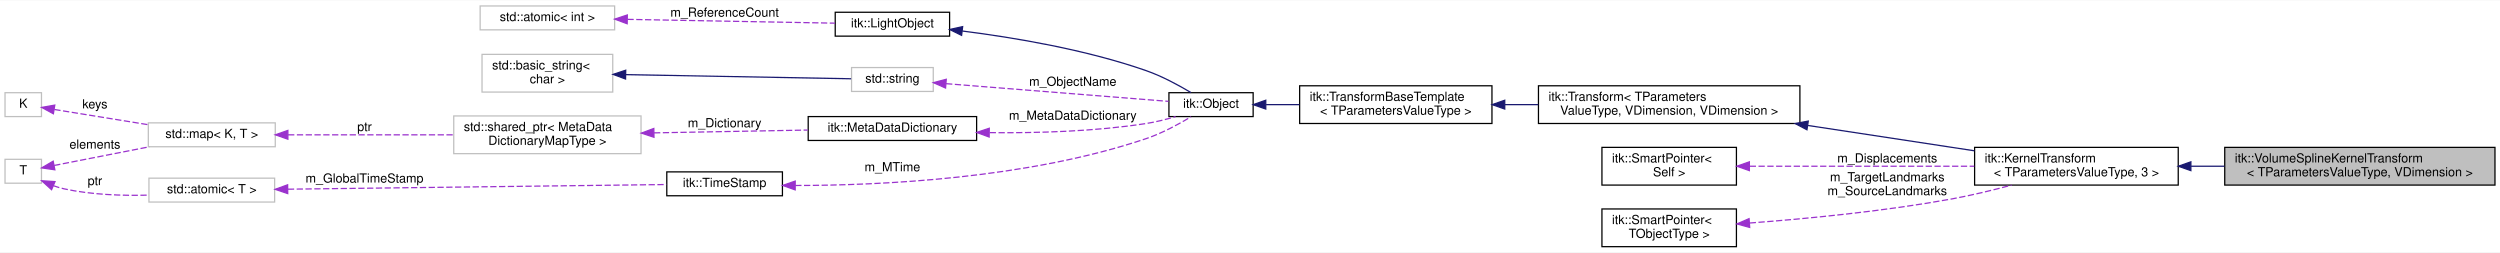
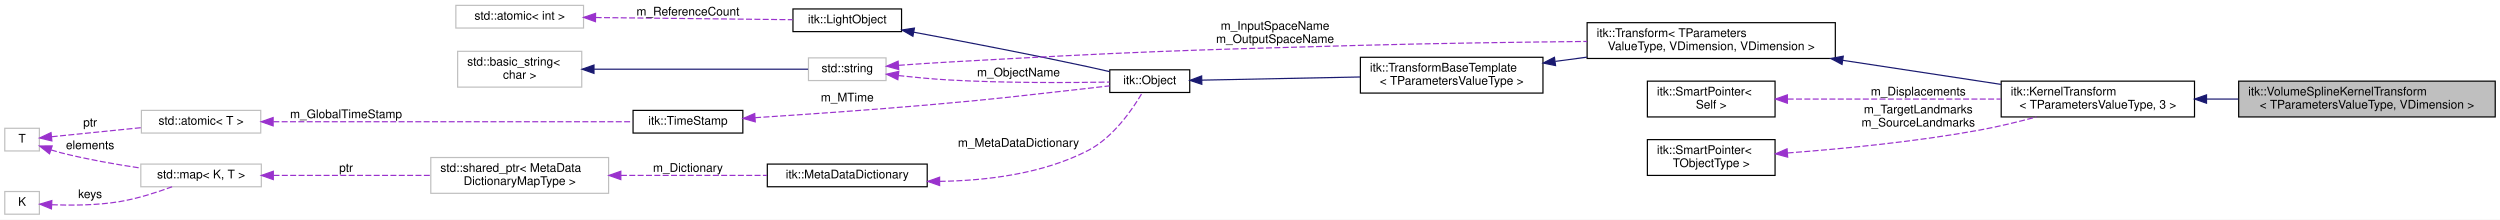
- <svg xmlns="http://www.w3.org/2000/svg" xmlns:xlink="http://www.w3.org/1999/xlink" width="1989pt" height="201pt" viewBox="0.00 0.00 1989.00 200.50">
-   <g id="graph0" class="graph" transform="scale(1 1) rotate(0) translate(4 196.5)">
-     <polygon fill="white" stroke="transparent" points="-4,4 -4,-196.5 1985,-196.5 1985,4 -4,4" />
+ <svg xmlns="http://www.w3.org/2000/svg" xmlns:xlink="http://www.w3.org/1999/xlink" width="2095pt" height="184pt" viewBox="0.00 0.00 2095.00 184.00">
+   <g id="graph0" class="graph" transform="scale(1 1) rotate(0) translate(4 180)">
+     <polygon fill="white" stroke="transparent" points="-4,4 -4,-180 2091,-180 2091,4 -4,4" />
    <g id="node1" class="node">
      <g id="a_node1">
        <a xlink:title=" ">
-           <polygon fill="#bfbfbf" stroke="black" points="1766,-49.5 1766,-79.5 1981,-79.5 1981,-49.5 1766,-49.5" />
-           <text text-anchor="start" x="1774" y="-67.5" font-family="Helvetica,sans-Serif" font-size="10.00">itk::VolumeSplineKernelTransform</text>
-           <text text-anchor="middle" x="1873.5" y="-56.5" font-family="Helvetica,sans-Serif" font-size="10.00">&lt; TParametersValueType, VDimension &gt;</text>
+           <polygon fill="#bfbfbf" stroke="black" points="1872,-82 1872,-112 2087,-112 2087,-82 1872,-82" />
+           <text text-anchor="start" x="1880" y="-100" font-family="Helvetica,sans-Serif" font-size="10.00">itk::VolumeSplineKernelTransform</text>
+           <text text-anchor="middle" x="1979.5" y="-89" font-family="Helvetica,sans-Serif" font-size="10.00">&lt; TParametersValueType, VDimension &gt;</text>
        </a>
      </g>
    </g>
    <g id="node2" class="node">
      <g id="a_node2">
        <a xlink:href="classitk_1_1KernelTransform.html" target="_top" xlink:title=" ">
-           <polygon fill="white" stroke="black" points="1567,-49.5 1567,-79.5 1729,-79.5 1729,-49.5 1567,-49.5" />
-           <text text-anchor="start" x="1575" y="-67.5" font-family="Helvetica,sans-Serif" font-size="10.00">itk::KernelTransform</text>
-           <text text-anchor="middle" x="1648" y="-56.5" font-family="Helvetica,sans-Serif" font-size="10.00">&lt; TParametersValueType, 3 &gt;</text>
+           <polygon fill="white" stroke="black" points="1673,-82 1673,-112 1835,-112 1835,-82 1673,-82" />
+           <text text-anchor="start" x="1681" y="-100" font-family="Helvetica,sans-Serif" font-size="10.00">itk::KernelTransform</text>
+           <text text-anchor="middle" x="1754" y="-89" font-family="Helvetica,sans-Serif" font-size="10.00">&lt; TParametersValueType, 3 &gt;</text>
        </a>
      </g>
    </g>
    <g id="edge1" class="edge">
-       <path fill="none" stroke="midnightblue" d="M1739.21,-64.5C1747.94,-64.5 1756.85,-64.5 1765.72,-64.5" />
-       <polygon fill="midnightblue" stroke="midnightblue" points="1739.06,-61 1729.06,-64.5 1739.06,-68 1739.06,-61" />
+       <path fill="none" stroke="midnightblue" d="M1845.21,-97C1853.94,-97 1862.85,-97 1871.72,-97" />
+       <polygon fill="midnightblue" stroke="midnightblue" points="1845.06,-93.5 1835.06,-97 1845.06,-100.5 1845.06,-93.5" />
    </g>
    <g id="node3" class="node">
      <g id="a_node3">
        <a xlink:href="classitk_1_1Transform.html" target="_top" xlink:title=" ">
-           <polygon fill="white" stroke="black" points="1220,-98.5 1220,-128.5 1428,-128.5 1428,-98.5 1220,-98.5" />
-           <text text-anchor="start" x="1228" y="-116.5" font-family="Helvetica,sans-Serif" font-size="10.00">itk::Transform&lt; TParameters</text>
-           <text text-anchor="middle" x="1324" y="-105.5" font-family="Helvetica,sans-Serif" font-size="10.00">ValueType, VDimension, VDimension &gt;</text>
+           <polygon fill="white" stroke="black" points="1326,-131 1326,-161 1534,-161 1534,-131 1326,-131" />
+           <text text-anchor="start" x="1334" y="-149" font-family="Helvetica,sans-Serif" font-size="10.00">itk::Transform&lt; TParameters</text>
+           <text text-anchor="middle" x="1430" y="-138" font-family="Helvetica,sans-Serif" font-size="10.00">ValueType, VDimension, VDimension &gt;</text>
        </a>
      </g>
    </g>
    <g id="edge2" class="edge">
-       <path fill="none" stroke="midnightblue" d="M1434.41,-96.92C1470.86,-91.39 1511.68,-85.19 1549,-79.5 1554.79,-78.62 1560.76,-77.71 1566.78,-76.79" />
-       <polygon fill="midnightblue" stroke="midnightblue" points="1433.61,-93.5 1424.25,-98.46 1434.66,-100.42 1433.61,-93.5" />
+       <path fill="none" stroke="midnightblue" d="M1540.41,-129.42C1576.86,-123.89 1617.68,-117.69 1655,-112 1660.79,-111.12 1666.76,-110.21 1672.78,-109.29" />
+       <polygon fill="midnightblue" stroke="midnightblue" points="1539.61,-126 1530.25,-130.96 1540.66,-132.92 1539.61,-126" />
    </g>
    <g id="node4" class="node">
      <g id="a_node4">
        <a xlink:href="classitk_1_1TransformBaseTemplate.html" target="_top" xlink:title=" ">
-           <polygon fill="white" stroke="black" points="1030,-98.5 1030,-128.5 1183,-128.5 1183,-98.5 1030,-98.5" />
-           <text text-anchor="start" x="1038" y="-116.5" font-family="Helvetica,sans-Serif" font-size="10.00">itk::TransformBaseTemplate</text>
-           <text text-anchor="middle" x="1106.5" y="-105.5" font-family="Helvetica,sans-Serif" font-size="10.00">&lt; TParametersValueType &gt;</text>
+           <polygon fill="white" stroke="black" points="1136,-102 1136,-132 1289,-132 1289,-102 1136,-102" />
+           <text text-anchor="start" x="1144" y="-120" font-family="Helvetica,sans-Serif" font-size="10.00">itk::TransformBaseTemplate</text>
+           <text text-anchor="middle" x="1212.5" y="-109" font-family="Helvetica,sans-Serif" font-size="10.00">&lt; TParametersValueType &gt;</text>
        </a>
      </g>
    </g>
    <g id="edge3" class="edge">
-       <path fill="none" stroke="midnightblue" d="M1193.32,-113.5C1202.06,-113.5 1211,-113.5 1219.89,-113.5" />
-       <polygon fill="midnightblue" stroke="midnightblue" points="1193.17,-110 1183.17,-113.5 1193.17,-117 1193.17,-110" />
+       <path fill="none" stroke="midnightblue" d="M1299.32,-128.55C1308.06,-129.73 1317,-130.93 1325.89,-132.12" />
+       <polygon fill="midnightblue" stroke="midnightblue" points="1299.55,-125.05 1289.17,-127.18 1298.62,-131.99 1299.55,-125.05" />
    </g>
    <g id="node5" class="node">
      <g id="a_node5">
        <a xlink:href="classitk_1_1Object.html" target="_top" xlink:title="Base class for most ITK classes.">
-           <polygon fill="white" stroke="black" points="926,-104 926,-123 993,-123 993,-104 926,-104" />
-           <text text-anchor="middle" x="959.5" y="-111" font-family="Helvetica,sans-Serif" font-size="10.00">itk::Object</text>
+           <polygon fill="white" stroke="black" points="926,-102.5 926,-121.5 993,-121.5 993,-102.5 926,-102.5" />
+           <text text-anchor="middle" x="959.5" y="-109.5" font-family="Helvetica,sans-Serif" font-size="10.00">itk::Object</text>
        </a>
      </g>
    </g>
    <g id="edge4" class="edge">
-       <path fill="none" stroke="midnightblue" d="M1003.29,-113.5C1011.68,-113.5 1020.72,-113.5 1029.82,-113.5" />
-       <polygon fill="midnightblue" stroke="midnightblue" points="1003.04,-110 993.04,-113.5 1003.04,-117 1003.04,-110" />
+       <path fill="none" stroke="midnightblue" d="M1003.28,-112.85C1039.53,-113.57 1092.38,-114.63 1135.76,-115.49" />
+       <polygon fill="midnightblue" stroke="midnightblue" points="1003.12,-109.35 993.06,-112.65 1002.98,-116.35 1003.12,-109.35" />
    </g>
    <g id="node6" class="node">
      <g id="a_node6">
        <a xlink:href="classitk_1_1LightObject.html" target="_top" xlink:title="Light weight base class for most itk classes.">
-           <polygon fill="white" stroke="black" points="660.5,-168 660.5,-187 751.5,-187 751.5,-168 660.5,-168" />
-           <text text-anchor="middle" x="706" y="-175" font-family="Helvetica,sans-Serif" font-size="10.00">itk::LightObject</text>
+           <polygon fill="white" stroke="black" points="660.5,-153.5 660.5,-172.5 751.5,-172.5 751.5,-153.5 660.5,-153.5" />
+           <text text-anchor="middle" x="706" y="-160.5" font-family="Helvetica,sans-Serif" font-size="10.00">itk::LightObject</text>
        </a>
      </g>
    </g>
    <g id="edge5" class="edge">
-       <path fill="none" stroke="midnightblue" d="M761.62,-172.07C802.72,-166.88 859.99,-157.3 908,-140.5 920.57,-136.1 933.82,-128.91 943.59,-123.05" />
-       <polygon fill="midnightblue" stroke="midnightblue" points="761.04,-168.61 751.53,-173.29 761.88,-175.56 761.04,-168.61" />
+       <path fill="none" stroke="midnightblue" d="M761.75,-153.01C802.24,-145.47 858.67,-134.64 908,-124 913.81,-122.75 919.99,-121.34 925.95,-119.95" />
+       <polygon fill="midnightblue" stroke="midnightblue" points="761.01,-149.59 751.82,-154.86 762.29,-156.47 761.01,-149.59" />
    </g>
    <g id="node7" class="node">
      <g id="a_node7">
        <a xlink:title=" ">
-           <polygon fill="white" stroke="#bfbfbf" points="378,-173 378,-192 485,-192 485,-173 378,-173" />
-           <text text-anchor="middle" x="431.5" y="-180" font-family="Helvetica,sans-Serif" font-size="10.00">std::atomic&lt; int &gt;</text>
+           <polygon fill="white" stroke="#bfbfbf" points="378,-156.5 378,-175.5 485,-175.5 485,-156.5 378,-156.5" />
+           <text text-anchor="middle" x="431.5" y="-163.5" font-family="Helvetica,sans-Serif" font-size="10.00">std::atomic&lt; int &gt;</text>
        </a>
      </g>
    </g>
    <g id="edge6" class="edge">
-       <path fill="none" stroke="#9a32cd" stroke-dasharray="5,2" d="M495.18,-181.35C545.64,-180.42 615.33,-179.15 660.29,-178.32" />
-       <polygon fill="#9a32cd" stroke="#9a32cd" points="494.97,-177.85 485.04,-181.54 495.1,-184.85 494.97,-177.85" />
-       <text text-anchor="middle" x="572.5" y="-183.5" font-family="Helvetica,sans-Serif" font-size="10.00"> m_ReferenceCount</text>
+       <path fill="none" stroke="#9a32cd" stroke-dasharray="5,2" d="M495.18,-165.31C545.64,-164.75 615.33,-163.99 660.29,-163.49" />
+       <polygon fill="#9a32cd" stroke="#9a32cd" points="495,-161.81 485.04,-165.42 495.08,-168.81 495,-161.81" />
+       <text text-anchor="middle" x="572.5" y="-167" font-family="Helvetica,sans-Serif" font-size="10.00"> m_ReferenceCount</text>
    </g>
    <g id="node8" class="node">
      <g id="a_node8">
        <a xlink:title="STL class.">
-           <polygon fill="white" stroke="#bfbfbf" points="673.5,-124 673.5,-143 738.5,-143 738.5,-124 673.5,-124" />
-           <text text-anchor="middle" x="706" y="-131" font-family="Helvetica,sans-Serif" font-size="10.00">std::string</text>
-         </a>
-       </g>
+           <polygon fill="white" stroke="#bfbfbf" points="673.5,-112.5 673.5,-131.5 738.5,-131.5 738.5,-112.5 673.5,-112.5" />
+           <text text-anchor="middle" x="706" y="-119.5" font-family="Helvetica,sans-Serif" font-size="10.00">std::string</text>
+         </a>
+       </g>
+     </g>
+     <g id="edge17" class="edge">
+       <path fill="none" stroke="#9a32cd" stroke-dasharray="5,2" d="M749.24,-125.27C762.59,-126.24 777.41,-127.24 791,-128 944.22,-136.58 982.6,-137.84 1136,-142 1199.06,-143.71 1269.77,-144.7 1325.93,-145.27" />
+       <polygon fill="#9a32cd" stroke="#9a32cd" points="749.13,-121.75 738.9,-124.51 748.61,-128.74 749.13,-121.75" />
+       <text text-anchor="middle" x="1064.5" y="-155" font-family="Helvetica,sans-Serif" font-size="10.00"> m_InputSpaceName</text>
+       <text text-anchor="middle" x="1064.5" y="-144" font-family="Helvetica,sans-Serif" font-size="10.00">m_OutputSpaceName</text>
    </g>
    <g id="edge7" class="edge">
-       <path fill="none" stroke="#9a32cd" stroke-dasharray="5,2" d="M748.68,-130.19C798.33,-126.24 880.24,-119.72 925.64,-116.11" />
-       <polygon fill="#9a32cd" stroke="#9a32cd" points="748.29,-126.71 738.6,-130.99 748.84,-133.68 748.29,-126.71" />
-       <text text-anchor="middle" x="849.5" y="-128.5" font-family="Helvetica,sans-Serif" font-size="10.00"> m_ObjectName</text>
+       <path fill="none" stroke="#9a32cd" stroke-dasharray="5,2" d="M748.79,-116.68C762.24,-115.2 777.23,-113.78 791,-113 837.75,-110.36 891.94,-110.65 925.73,-111.22" />
+       <polygon fill="#9a32cd" stroke="#9a32cd" points="748.38,-113.21 738.85,-117.82 749.18,-120.16 748.38,-113.21" />
+       <text text-anchor="middle" x="849.5" y="-116" font-family="Helvetica,sans-Serif" font-size="10.00"> m_ObjectName</text>
    </g>
    <g id="node9" class="node">
      <g id="a_node9">
        <a xlink:title="STL class.">
-           <polygon fill="white" stroke="#bfbfbf" points="379.5,-123.5 379.5,-153.5 483.5,-153.5 483.5,-123.5 379.5,-123.5" />
-           <text text-anchor="start" x="387.5" y="-141.5" font-family="Helvetica,sans-Serif" font-size="10.00">std::basic_string&lt;</text>
-           <text text-anchor="middle" x="431.5" y="-130.5" font-family="Helvetica,sans-Serif" font-size="10.00"> char &gt;</text>
+           <polygon fill="white" stroke="#bfbfbf" points="379.5,-107 379.5,-137 483.5,-137 483.5,-107 379.5,-107" />
+           <text text-anchor="start" x="387.5" y="-125" font-family="Helvetica,sans-Serif" font-size="10.00">std::basic_string&lt;</text>
+           <text text-anchor="middle" x="431.5" y="-114" font-family="Helvetica,sans-Serif" font-size="10.00"> char &gt;</text>
        </a>
      </g>
    </g>
    <g id="edge8" class="edge">
-       <path fill="none" stroke="midnightblue" d="M493.85,-137.37C549.49,-136.35 629.3,-134.89 673.14,-134.08" />
-       <polygon fill="midnightblue" stroke="midnightblue" points="493.69,-133.88 483.76,-137.56 493.82,-140.88 493.69,-133.88" />
+       <path fill="none" stroke="midnightblue" d="M493.85,-122C549.49,-122 629.3,-122 673.14,-122" />
+       <polygon fill="midnightblue" stroke="midnightblue" points="493.76,-118.5 483.76,-122 493.76,-125.5 493.76,-118.5" />
    </g>
    <g id="node10" class="node">
      <g id="a_node10">
        <a xlink:href="classitk_1_1MetaDataDictionary.html" target="_top" xlink:title="Provides a mechanism for storing a collection of arbitrary data types.">
-           <polygon fill="white" stroke="black" points="639,-85 639,-104 773,-104 773,-85 639,-85" />
-           <text text-anchor="middle" x="706" y="-92" font-family="Helvetica,sans-Serif" font-size="10.00">itk::MetaDataDictionary</text>
+           <polygon fill="white" stroke="black" points="639,-23.5 639,-42.5 773,-42.5 773,-23.5 639,-23.5" />
+           <text text-anchor="middle" x="706" y="-30.5" font-family="Helvetica,sans-Serif" font-size="10.00">itk::MetaDataDictionary</text>
        </a>
      </g>
    </g>
    <g id="edge9" class="edge">
-       <path fill="none" stroke="#9a32cd" stroke-dasharray="5,2" d="M783.42,-91.22C821.13,-90.82 867.18,-92.15 908,-98.5 915.68,-99.69 923.83,-101.75 931.29,-103.96" />
-       <polygon fill="#9a32cd" stroke="#9a32cd" points="782.96,-87.73 773.02,-91.38 783.07,-94.72 782.96,-87.73" />
-       <text text-anchor="middle" x="849.5" y="-101.5" font-family="Helvetica,sans-Serif" font-size="10.00"> m_MetaDataDictionary</text>
+       <path fill="none" stroke="#9a32cd" stroke-dasharray="5,2" d="M783.45,-28.02C822.67,-28.58 870.05,-34.28 908,-54 929.09,-64.96 945.27,-88.72 953.17,-102.18" />
+       <polygon fill="#9a32cd" stroke="#9a32cd" points="783.41,-24.52 773.4,-27.98 783.39,-31.52 783.41,-24.52" />
+       <text text-anchor="middle" x="849.5" y="-57" font-family="Helvetica,sans-Serif" font-size="10.00"> m_MetaDataDictionary</text>
    </g>
    <g id="node11" class="node">
      <g id="a_node11">
        <a xlink:title=" ">
-           <polygon fill="white" stroke="#bfbfbf" points="357,-74.5 357,-104.5 506,-104.5 506,-74.5 357,-74.5" />
-           <text text-anchor="start" x="365" y="-92.5" font-family="Helvetica,sans-Serif" font-size="10.00">std::shared_ptr&lt; MetaData</text>
-           <text text-anchor="middle" x="431.5" y="-81.5" font-family="Helvetica,sans-Serif" font-size="10.00">DictionaryMapType &gt;</text>
+           <polygon fill="white" stroke="#bfbfbf" points="357,-18 357,-48 506,-48 506,-18 357,-18" />
+           <text text-anchor="start" x="365" y="-36" font-family="Helvetica,sans-Serif" font-size="10.00">std::shared_ptr&lt; MetaData</text>
+           <text text-anchor="middle" x="431.5" y="-25" font-family="Helvetica,sans-Serif" font-size="10.00">DictionaryMapType &gt;</text>
        </a>
      </g>
    </g>
    <g id="edge10" class="edge">
-       <path fill="none" stroke="#9a32cd" stroke-dasharray="5,2" d="M516.34,-91.04C555.65,-91.76 601.82,-92.61 638.65,-93.28" />
-       <polygon fill="#9a32cd" stroke="#9a32cd" points="516.3,-87.54 506.24,-90.85 516.18,-94.54 516.3,-87.54" />
-       <text text-anchor="middle" x="572.5" y="-95.5" font-family="Helvetica,sans-Serif" font-size="10.00"> m_Dictionary</text>
+       <path fill="none" stroke="#9a32cd" stroke-dasharray="5,2" d="M516.34,-33C555.65,-33 601.82,-33 638.65,-33" />
+       <polygon fill="#9a32cd" stroke="#9a32cd" points="516.24,-29.5 506.24,-33 516.24,-36.5 516.24,-29.5" />
+       <text text-anchor="middle" x="572.5" y="-36" font-family="Helvetica,sans-Serif" font-size="10.00"> m_Dictionary</text>
    </g>
    <g id="node12" class="node">
      <g id="a_node12">
        <a xlink:title="STL class.">
-           <polygon fill="white" stroke="#bfbfbf" points="114,-80 114,-99 215,-99 215,-80 114,-80" />
-           <text text-anchor="middle" x="164.5" y="-87" font-family="Helvetica,sans-Serif" font-size="10.00">std::map&lt; K, T &gt;</text>
+           <polygon fill="white" stroke="#bfbfbf" points="114,-23.5 114,-42.5 215,-42.5 215,-23.5 114,-23.5" />
+           <text text-anchor="middle" x="164.5" y="-30.5" font-family="Helvetica,sans-Serif" font-size="10.00">std::map&lt; K, T &gt;</text>
        </a>
      </g>
    </g>
    <g id="edge11" class="edge">
-       <path fill="none" stroke="#9a32cd" stroke-dasharray="5,2" d="M225.18,-89.5C264.19,-89.5 315.41,-89.5 356.93,-89.5" />
-       <polygon fill="#9a32cd" stroke="#9a32cd" points="225.03,-86 215.03,-89.5 225.03,-93 225.03,-86" />
-       <text text-anchor="middle" x="286" y="-92.5" font-family="Helvetica,sans-Serif" font-size="10.00"> ptr</text>
+       <path fill="none" stroke="#9a32cd" stroke-dasharray="5,2" d="M225.18,-33C264.19,-33 315.41,-33 356.93,-33" />
+       <polygon fill="#9a32cd" stroke="#9a32cd" points="225.03,-29.5 215.03,-33 225.03,-36.5 225.03,-29.5" />
+       <text text-anchor="middle" x="286" y="-36" font-family="Helvetica,sans-Serif" font-size="10.00"> ptr</text>
    </g>
    <g id="node13" class="node">
      <g id="a_node13">
        <a xlink:title=" ">
-           <polygon fill="white" stroke="#bfbfbf" points="0,-104 0,-123 29,-123 29,-104 0,-104" />
-           <text text-anchor="middle" x="14.5" y="-111" font-family="Helvetica,sans-Serif" font-size="10.00">K</text>
+           <polygon fill="white" stroke="#bfbfbf" points="0,-0.5 0,-19.5 29,-19.5 29,-0.5 0,-0.5" />
+           <text text-anchor="middle" x="14.5" y="-7.5" font-family="Helvetica,sans-Serif" font-size="10.00">K</text>
        </a>
      </g>
    </g>
    <g id="edge12" class="edge">
-       <path fill="none" stroke="#9a32cd" stroke-dasharray="5,2" d="M39.24,-109.65C59.28,-106.4 88.63,-101.64 113.78,-97.56" />
-       <polygon fill="#9a32cd" stroke="#9a32cd" points="38.47,-106.23 29.16,-111.29 39.59,-113.14 38.47,-106.23" />
-       <text text-anchor="middle" x="71.5" y="-110.5" font-family="Helvetica,sans-Serif" font-size="10.00"> keys</text>
+       <path fill="none" stroke="#9a32cd" stroke-dasharray="5,2" d="M39.44,-8.42C55.54,-7.81 77.18,-7.89 96,-11 111.08,-13.49 127.39,-18.73 140.2,-23.47" />
+       <polygon fill="#9a32cd" stroke="#9a32cd" points="39.1,-4.93 29.28,-8.92 39.44,-11.92 39.1,-4.93" />
+       <text text-anchor="middle" x="71.5" y="-14" font-family="Helvetica,sans-Serif" font-size="10.00"> keys</text>
    </g>
    <g id="node14" class="node">
      <g id="a_node14">
        <a xlink:title=" ">
-           <polygon fill="white" stroke="#bfbfbf" points="0,-51 0,-70 29,-70 29,-51 0,-51" />
-           <text text-anchor="middle" x="14.5" y="-58" font-family="Helvetica,sans-Serif" font-size="10.00">T</text>
+           <polygon fill="white" stroke="#bfbfbf" points="0,-53.5 0,-72.5 29,-72.5 29,-53.5 0,-53.5" />
+           <text text-anchor="middle" x="14.5" y="-60.5" font-family="Helvetica,sans-Serif" font-size="10.00">T</text>
        </a>
      </g>
    </g>
    <g id="edge13" class="edge">
-       <path fill="none" stroke="#9a32cd" stroke-dasharray="5,2" d="M39.09,-65.12C59.39,-69.1 89.35,-74.97 114.78,-79.95" />
-       <polygon fill="#9a32cd" stroke="#9a32cd" points="39.64,-61.66 29.16,-63.18 38.3,-68.53 39.64,-61.66" />
-       <text text-anchor="middle" x="71.5" y="-78.5" font-family="Helvetica,sans-Serif" font-size="10.00"> elements</text>
+       <path fill="none" stroke="#9a32cd" stroke-dasharray="5,2" d="M38.75,-54.37C41.51,-53.5 44.3,-52.69 47,-52 68.65,-46.5 92.98,-42.24 113.79,-39.16" />
+       <polygon fill="#9a32cd" stroke="#9a32cd" points="37.47,-51.11 29.14,-57.65 39.74,-57.73 37.47,-51.11" />
+       <text text-anchor="middle" x="71.5" y="-55" font-family="Helvetica,sans-Serif" font-size="10.00"> elements</text>
    </g>
    <g id="node16" class="node">
      <g id="a_node16">
        <a xlink:title="STL class.">
-           <polygon fill="white" stroke="#bfbfbf" points="114.5,-36 114.5,-55 214.5,-55 214.5,-36 114.5,-36" />
-           <text text-anchor="middle" x="164.5" y="-43" font-family="Helvetica,sans-Serif" font-size="10.00">std::atomic&lt; T &gt;</text>
+           <polygon fill="white" stroke="#bfbfbf" points="114.5,-68.5 114.5,-87.5 214.5,-87.5 214.5,-68.5 114.5,-68.5" />
+           <text text-anchor="middle" x="164.5" y="-75.5" font-family="Helvetica,sans-Serif" font-size="10.00">std::atomic&lt; T &gt;</text>
        </a>
      </g>
    </g>
    <g id="edge16" class="edge">
-       <path fill="none" stroke="#9a32cd" stroke-dasharray="5,2" d="M38.4,-49.04C41.24,-48.01 44.15,-47.12 47,-46.5 68.74,-41.79 93.31,-40.94 114.26,-41.51" />
-       <polygon fill="#9a32cd" stroke="#9a32cd" points="37.03,-45.82 29.19,-52.95 39.77,-52.27 37.03,-45.82" />
-       <text text-anchor="middle" x="71.5" y="-49.5" font-family="Helvetica,sans-Serif" font-size="10.00"> ptr</text>
+       <path fill="none" stroke="#9a32cd" stroke-dasharray="5,2" d="M39.33,-65.42C59.54,-67.46 89.19,-70.47 114.45,-73.03" />
+       <polygon fill="#9a32cd" stroke="#9a32cd" points="39.46,-61.91 29.16,-64.38 38.75,-68.87 39.46,-61.91" />
+       <text text-anchor="middle" x="71.5" y="-74" font-family="Helvetica,sans-Serif" font-size="10.00"> ptr</text>
    </g>
    <g id="node15" class="node">
      <g id="a_node15">
        <a xlink:href="classitk_1_1TimeStamp.html" target="_top" xlink:title="Generate a unique, increasing time value.">
-           <polygon fill="white" stroke="black" points="526.5,-41 526.5,-60 618.5,-60 618.5,-41 526.5,-41" />
-           <text text-anchor="middle" x="572.5" y="-48" font-family="Helvetica,sans-Serif" font-size="10.00">itk::TimeStamp</text>
+           <polygon fill="white" stroke="black" points="526.5,-68.5 526.5,-87.5 618.5,-87.5 618.5,-68.5 526.5,-68.5" />
+           <text text-anchor="middle" x="572.5" y="-75.5" font-family="Helvetica,sans-Serif" font-size="10.00">itk::TimeStamp</text>
        </a>
      </g>
    </g>
    <g id="edge14" class="edge">
-       <path fill="none" stroke="#9a32cd" stroke-dasharray="5,2" d="M628.67,-49.18C696.29,-49.2 813.54,-54.54 908,-86.5 920.62,-90.77 933.86,-97.97 943.62,-103.86" />
-       <polygon fill="#9a32cd" stroke="#9a32cd" points="628.64,-45.68 618.65,-49.22 628.67,-52.68 628.64,-45.68" />
-       <text text-anchor="middle" x="706" y="-60.5" font-family="Helvetica,sans-Serif" font-size="10.00"> m_MTime</text>
+       <path fill="none" stroke="#9a32cd" stroke-dasharray="5,2" d="M628.79,-81.38C668.86,-83.96 724.31,-87.77 773,-92 833.1,-97.22 848.05,-99.33 908,-106 913.79,-106.64 919.95,-107.36 925.91,-108.06" />
+       <polygon fill="#9a32cd" stroke="#9a32cd" points="628.9,-77.88 618.7,-80.74 628.45,-84.87 628.9,-77.88" />
+       <text text-anchor="middle" x="706" y="-95" font-family="Helvetica,sans-Serif" font-size="10.00"> m_MTime</text>
    </g>
    <g id="edge15" class="edge">
-       <path fill="none" stroke="#9a32cd" stroke-dasharray="5,2" d="M225.03,-46.23C306.93,-47.24 452.57,-49.04 526.2,-49.94" />
-       <polygon fill="#9a32cd" stroke="#9a32cd" points="224.92,-42.73 214.88,-46.11 224.83,-49.73 224.92,-42.73" />
-       <text text-anchor="middle" x="286" y="-51.5" font-family="Helvetica,sans-Serif" font-size="10.00"> m_GlobalTimeStamp</text>
+       <path fill="none" stroke="#9a32cd" stroke-dasharray="5,2" d="M225.03,-78C306.93,-78 452.57,-78 526.2,-78" />
+       <polygon fill="#9a32cd" stroke="#9a32cd" points="224.88,-74.5 214.88,-78 224.88,-81.5 224.88,-74.5" />
+       <text text-anchor="middle" x="286" y="-81" font-family="Helvetica,sans-Serif" font-size="10.00"> m_GlobalTimeStamp</text>
    </g>
    <g id="node17" class="node">
      <g id="a_node17">
        <a xlink:href="classitk_1_1SmartPointer.html" target="_top" xlink:title=" ">
-           <polygon fill="white" stroke="black" points="1270.5,-49.5 1270.5,-79.5 1377.5,-79.5 1377.5,-49.5 1270.5,-49.5" />
-           <text text-anchor="start" x="1278.5" y="-67.5" font-family="Helvetica,sans-Serif" font-size="10.00">itk::SmartPointer&lt;</text>
-           <text text-anchor="middle" x="1324" y="-56.5" font-family="Helvetica,sans-Serif" font-size="10.00"> Self &gt;</text>
-         </a>
-       </g>
-     </g>
-     <g id="edge17" class="edge">
-       <path fill="none" stroke="#9a32cd" stroke-dasharray="5,2" d="M1388.06,-64.5C1439.15,-64.5 1511.48,-64.5 1566.71,-64.5" />
-       <polygon fill="#9a32cd" stroke="#9a32cd" points="1387.81,-61 1377.81,-64.5 1387.81,-68 1387.81,-61" />
-       <text text-anchor="middle" x="1497.5" y="-67.5" font-family="Helvetica,sans-Serif" font-size="10.00"> m_Displacements</text>
+           <polygon fill="white" stroke="black" points="1376.5,-82 1376.5,-112 1483.5,-112 1483.5,-82 1376.5,-82" />
+           <text text-anchor="start" x="1384.5" y="-100" font-family="Helvetica,sans-Serif" font-size="10.00">itk::SmartPointer&lt;</text>
+           <text text-anchor="middle" x="1430" y="-89" font-family="Helvetica,sans-Serif" font-size="10.00"> Self &gt;</text>
+         </a>
+       </g>
+     </g>
+     <g id="edge18" class="edge">
+       <path fill="none" stroke="#9a32cd" stroke-dasharray="5,2" d="M1494.06,-97C1545.15,-97 1617.48,-97 1672.71,-97" />
+       <polygon fill="#9a32cd" stroke="#9a32cd" points="1493.81,-93.5 1483.81,-97 1493.81,-100.5 1493.81,-93.5" />
+       <text text-anchor="middle" x="1603.5" y="-100" font-family="Helvetica,sans-Serif" font-size="10.00"> m_Displacements</text>
    </g>
    <g id="node18" class="node">
      <g id="a_node18">
        <a xlink:href="classitk_1_1SmartPointer.html" target="_top" xlink:title="Implements transparent reference counting.">
-           <polygon fill="white" stroke="black" points="1270.5,-0.5 1270.5,-30.5 1377.5,-30.5 1377.5,-0.5 1270.5,-0.5" />
-           <text text-anchor="start" x="1278.5" y="-18.5" font-family="Helvetica,sans-Serif" font-size="10.00">itk::SmartPointer&lt;</text>
-           <text text-anchor="middle" x="1324" y="-7.5" font-family="Helvetica,sans-Serif" font-size="10.00"> TObjectType &gt;</text>
-         </a>
-       </g>
-     </g>
-     <g id="edge18" class="edge">
-       <path fill="none" stroke="#9a32cd" stroke-dasharray="5,2" d="M1388.05,-19.32C1433.14,-22.69 1495.13,-28.65 1549,-38.5 1564.58,-41.35 1581.32,-45.41 1596.48,-49.47" />
-       <polygon fill="#9a32cd" stroke="#9a32cd" points="1388.06,-15.81 1377.83,-18.58 1387.55,-22.79 1388.06,-15.81" />
-       <text text-anchor="middle" x="1497.5" y="-52.5" font-family="Helvetica,sans-Serif" font-size="10.00"> m_TargetLandmarks</text>
-       <text text-anchor="middle" x="1497.5" y="-41.5" font-family="Helvetica,sans-Serif" font-size="10.00">m_SourceLandmarks</text>
+           <polygon fill="white" stroke="black" points="1376.5,-33 1376.5,-63 1483.5,-63 1483.5,-33 1376.5,-33" />
+           <text text-anchor="start" x="1384.5" y="-51" font-family="Helvetica,sans-Serif" font-size="10.00">itk::SmartPointer&lt;</text>
+           <text text-anchor="middle" x="1430" y="-40" font-family="Helvetica,sans-Serif" font-size="10.00"> TObjectType &gt;</text>
+         </a>
+       </g>
+     </g>
+     <g id="edge19" class="edge">
+       <path fill="none" stroke="#9a32cd" stroke-dasharray="5,2" d="M1494.05,-51.82C1539.14,-55.19 1601.13,-61.15 1655,-71 1670.58,-73.85 1687.32,-77.91 1702.48,-81.97" />
+       <polygon fill="#9a32cd" stroke="#9a32cd" points="1494.06,-48.31 1483.83,-51.08 1493.55,-55.29 1494.06,-48.31" />
+       <text text-anchor="middle" x="1603.5" y="-85" font-family="Helvetica,sans-Serif" font-size="10.00"> m_TargetLandmarks</text>
+       <text text-anchor="middle" x="1603.5" y="-74" font-family="Helvetica,sans-Serif" font-size="10.00">m_SourceLandmarks</text>
    </g>
  </g>
</svg>
